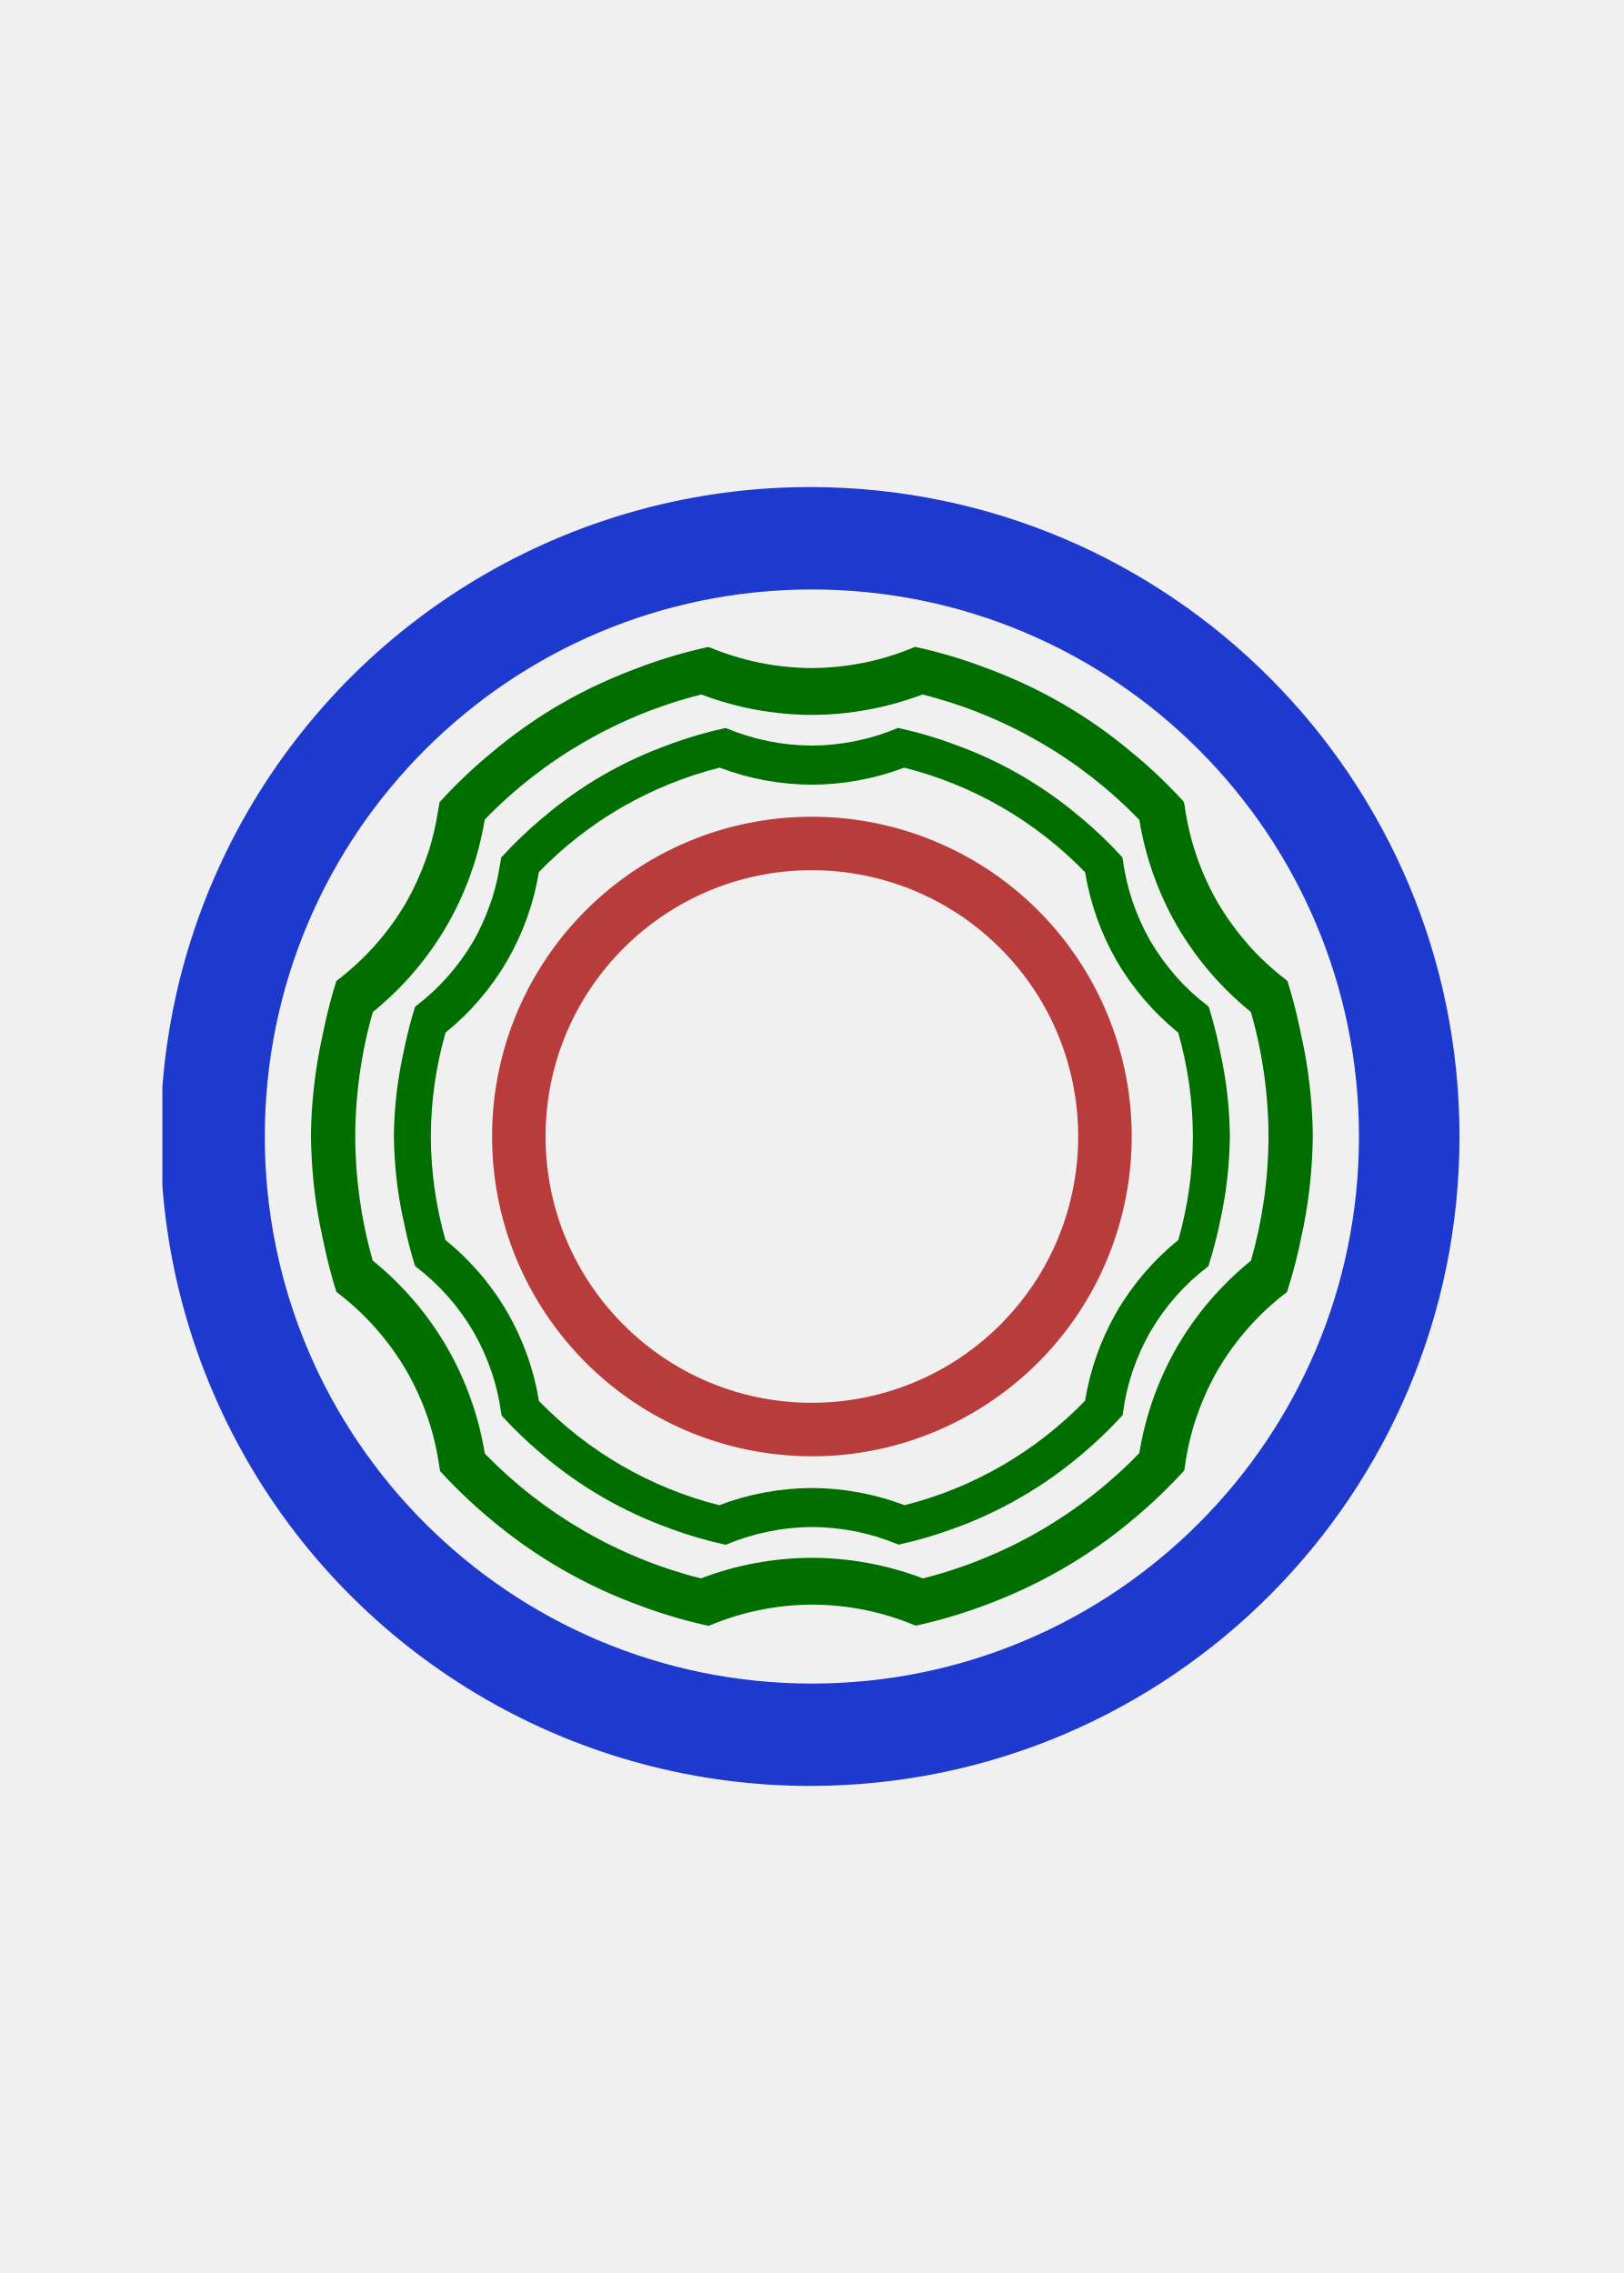
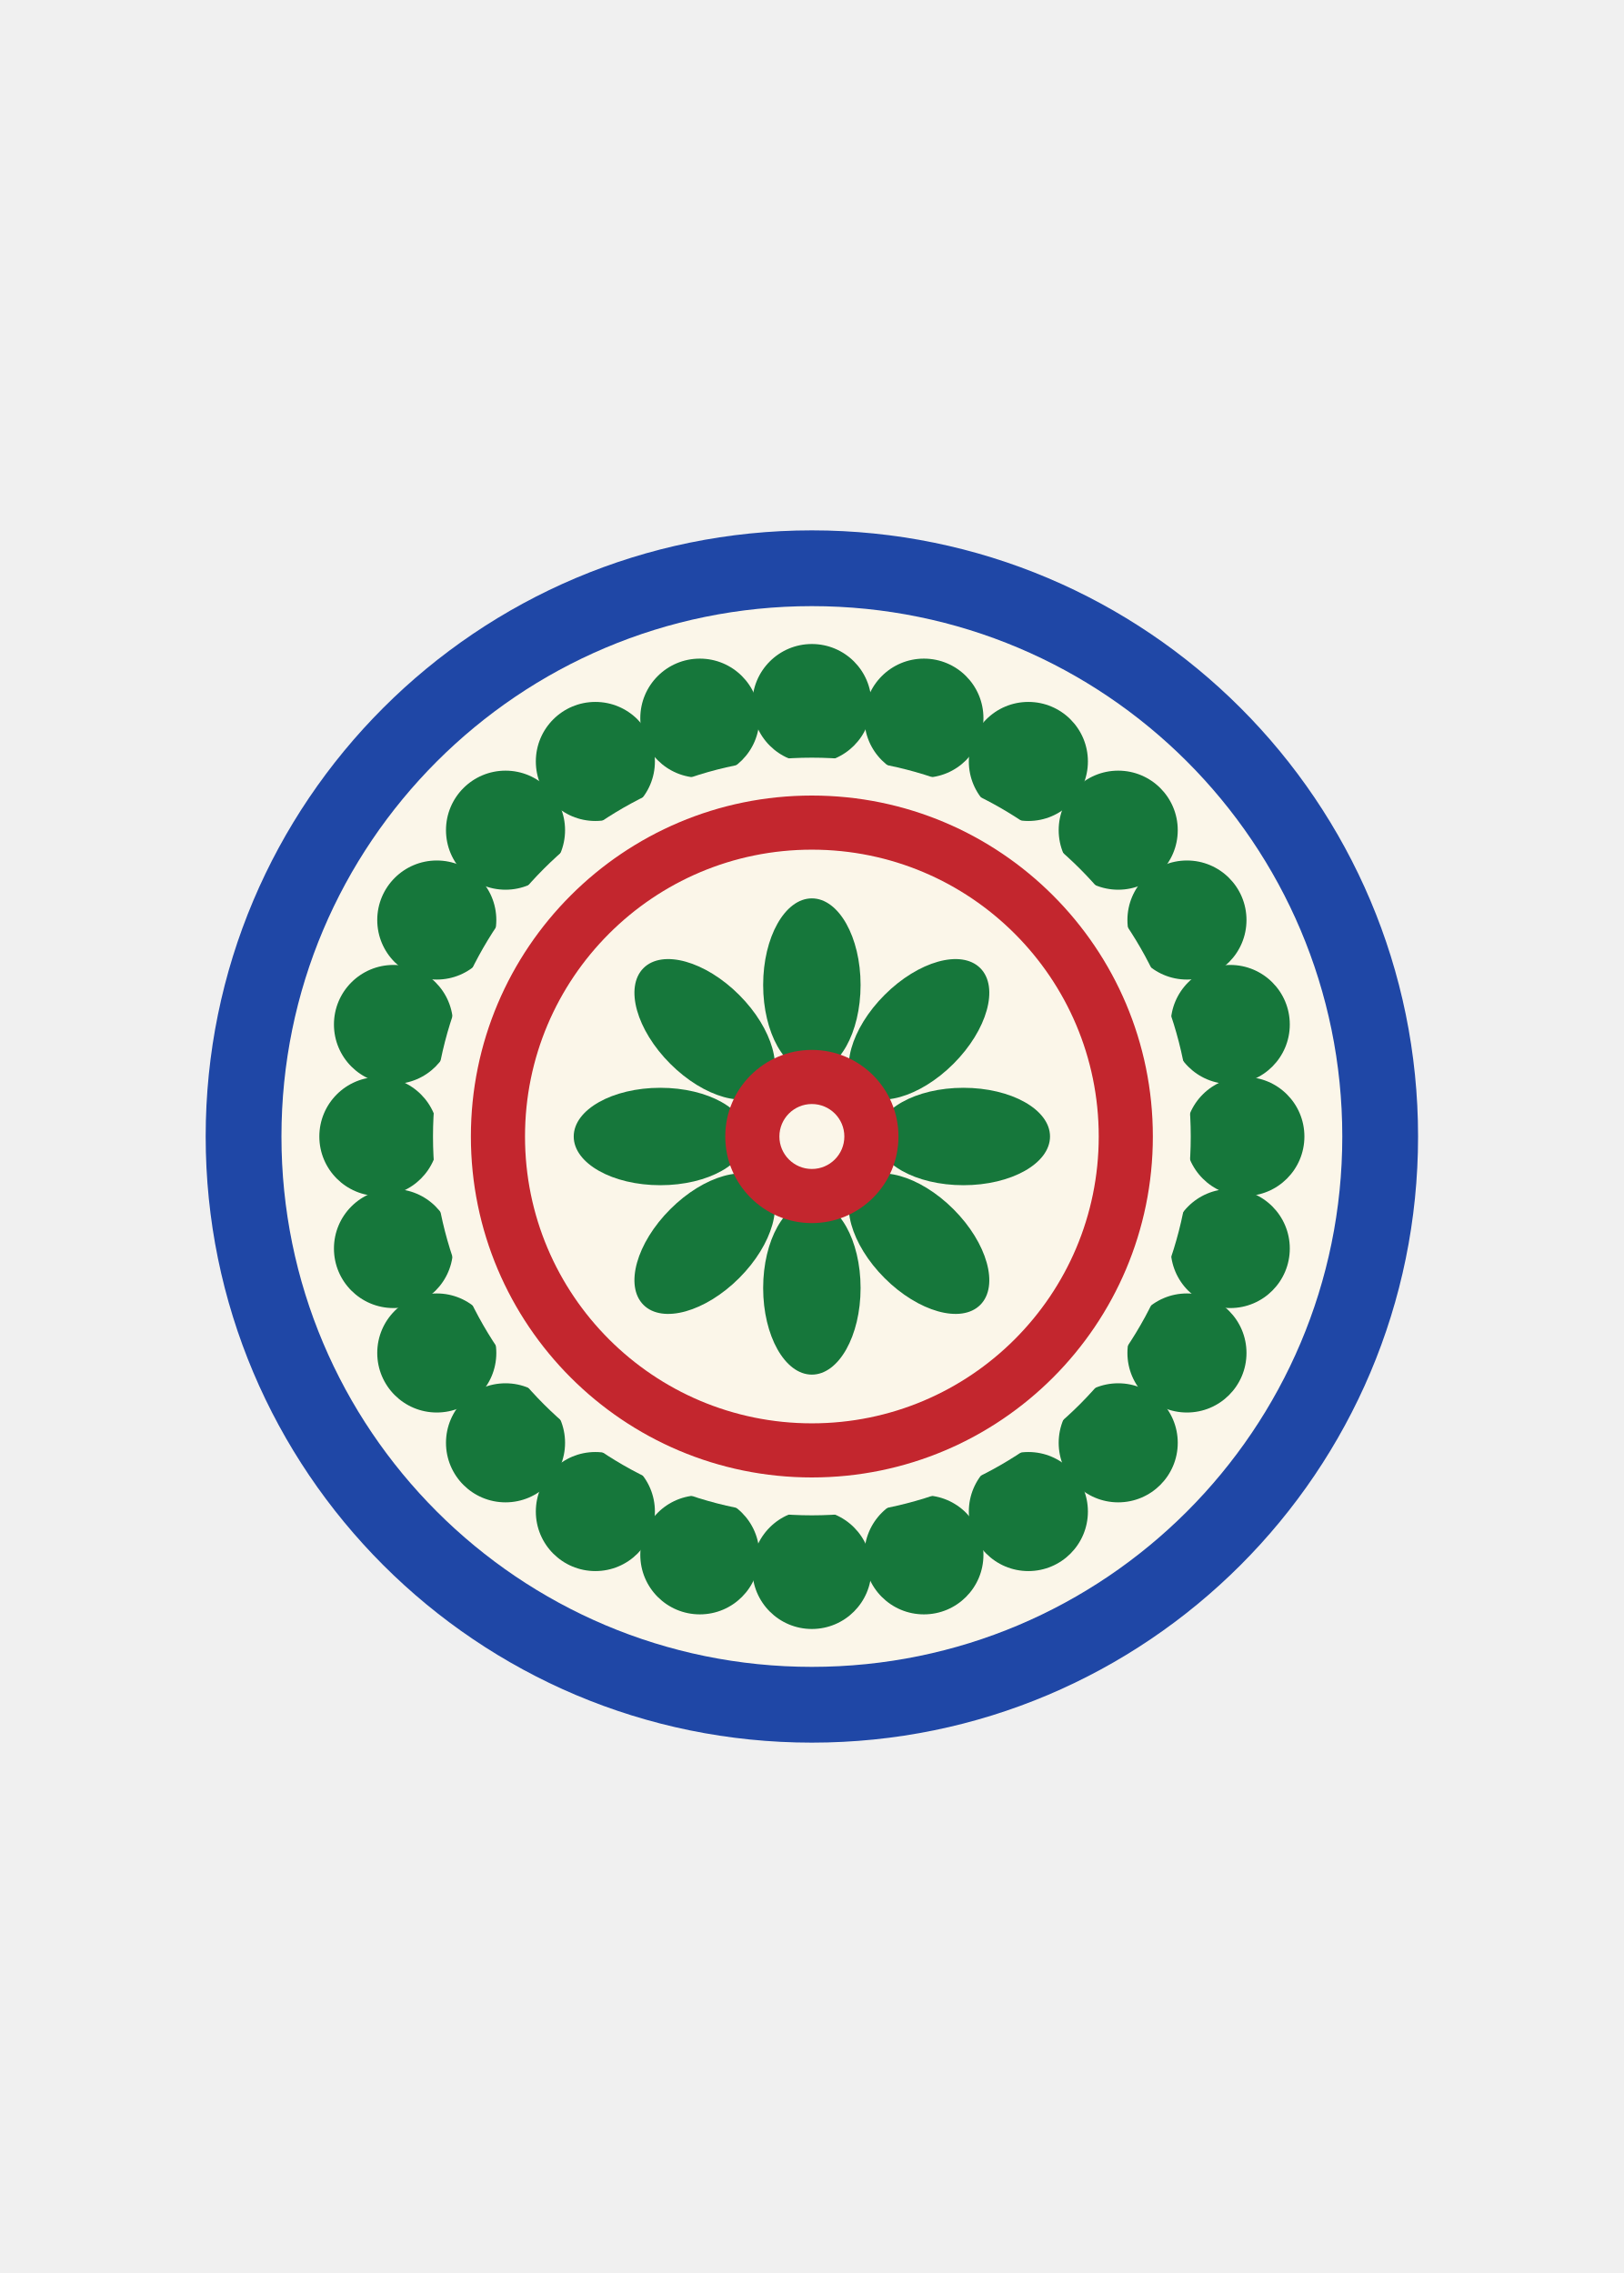
- <svg xmlns="http://www.w3.org/2000/svg" width="100%" height="100%" viewBox="0 0 300 420" fill="none">
-   <defs>
-     <clipPath id="clip-17">
-       <path fill="#fff" transform="translate(30 90)" d="M0 0h240v240H0z" />
-     </clipPath>
-   </defs>
-   <g clip-path="url(#clip-17)">
-     <path d="M150 90a120 120 0 1 0 0 239.999A120 120 0 0 0 150 90zm0 18.921a101.081 101.081 0 1 1 0 202.163A101.084 101.084 0 0 1 48.925 210 101.084 101.084 0 0 1 150 108.921z" fill="#1E39CD" />
-     <path d="m169.091 119.529-.333.12a49.296 49.296 0 0 1-9.093 2.8l-.247.043a49.67 49.67 0 0 1-9.23.948l-.184.013-.247-.013a49.475 49.475 0 0 1-18.622-3.812c-.316-.107-.256-.077-.342-.069a92.558 92.558 0 0 0-11.927 3.471c-.086.047-.163.068-.227.107-10.51 3.778-19.749 9.059-28.244 16.308-.299.247.2-.171-.12.085a92.559 92.559 0 0 0-9.059 8.692c-.093.61-.2 1.217-.316 1.823a49.34 49.34 0 0 1-1.707 7.266c-.15.457-.312.909-.478 1.366a49.42 49.42 0 0 1-3.655 8.051l-.017.026a49.462 49.462 0 0 1-12.692 14.349c-.128.068-.18.17-.252.298a92.552 92.552 0 0 0-2.181 8.359 96.974 96.974 0 0 0-.457 2.165 87.498 87.498 0 0 0-.32 1.541l-.021.107A90.852 90.852 0 0 0 57.446 210c.085 5.55.602 10.984 1.678 16.427l.013.056c.09.448.183.897.281 1.34.167.841.342 1.682.53 2.519a91.376 91.376 0 0 0 2.185 8.325l.201.171v.017a49.454 49.454 0 0 1 12.74 14.391 49.479 49.479 0 0 1 3.995 8.837 49.644 49.644 0 0 1 2.117 9.029c.043.235.086.47.12.705a92.519 92.519 0 0 0 8.97 8.597c0-.068-.013.065-.01-.008a90.941 90.941 0 0 0 28.467 16.449c-.307-.111.244.094.128.064a92.71 92.71 0 0 0 12.056 3.5l.158-.055a49.231 49.231 0 0 1 9.273-2.869h.008a49.424 49.424 0 0 1 9.648-.999c3.232 0 6.459.325 9.636.961.042 0 .081.012.123.017a49.716 49.716 0 0 1 9.145 2.8c.102.043.201.077.303.111a92.655 92.655 0 0 0 11.932-3.466l-.026.008c10.49-3.786 20.142-9.276 28.62-16.521 0 .077-.004-.073-.004.004a92.41 92.41 0 0 0 9.055-8.687l.111-.641a49.467 49.467 0 0 1 2.083-9.016l.111-.29a49.177 49.177 0 0 1 3.731-8.325l.107-.218.12-.183a49.46 49.46 0 0 1 12.623-14.234c.116-.098.094-.085.129-.123a96.288 96.288 0 0 0 2.774-10.835c.103-.457.197-.918.291-1.384l.017-.111c1.076-5.438 1.579-10.822 1.669-16.367a91.207 91.207 0 0 0-1.665-16.466l-.021-.068a98.675 98.675 0 0 0-.363-1.717 90.606 90.606 0 0 0-.393-1.878 92.446 92.446 0 0 0-2.241-8.589 68.407 68.407 0 0 1-.393-.333 49.475 49.475 0 0 1-6.813-6.327 46.236 46.236 0 0 1-.291-.363 49.497 49.497 0 0 1-5.251-7.249l-.192-.299-.171-.324a49.462 49.462 0 0 1-5.921-17.726 22.81 22.81 0 0 1-.141-.529 92.548 92.548 0 0 0-8.969-8.598l-.124-.085c-8.495-7.254-17.853-12.594-28.368-16.372l-.098-.047a92.632 92.632 0 0 0-12.052-3.501l.004.004zm-39.514 8.795a58.033 58.033 0 0 0 20.427 3.774 58.135 58.135 0 0 0 20.424-3.774 84.365 84.365 0 0 1 40.078 23.177 58.101 58.101 0 0 0 6.937 19.535 58.106 58.106 0 0 0 13.67 15.954 84.245 84.245 0 0 1 3.253 23.01 84.308 84.308 0 0 1-3.236 22.938 58.097 58.097 0 0 0-13.687 15.975 58.128 58.128 0 0 0-6.946 19.595 84.364 84.364 0 0 1-39.975 23.147A58.095 58.095 0 0 0 150 287.847a58.1 58.1 0 0 0-20.513 3.808 84.363 84.363 0 0 1-39.916-23.079 58.094 58.094 0 0 0-7.01-19.667 58.093 58.093 0 0 0-13.69-15.975A84.368 84.368 0 0 1 65.633 210a84.36 84.36 0 0 1 3.253-23.002 58.097 58.097 0 0 0 13.674-15.966 58.108 58.108 0 0 0 7.001-19.595 84.357 84.357 0 0 1 40.015-23.113z" fill="#006F00" />
-     <path d="m165.928 134.501-.273.103a41.277 41.277 0 0 1-7.796 2.369 41.319 41.319 0 0 1-7.701.794l-.154.013-.209-.013a41.246 41.246 0 0 1-15.54-3.181c-.256-.085-.213-.064-.281-.055a77.178 77.178 0 0 0-9.956 2.894c-.068.043-.132.06-.188.086a74.396 74.396 0 0 0-23.565 13.61c-.252.209.166-.137-.103.076a77.386 77.386 0 0 0-7.556 7.249 40.896 40.896 0 0 1-.264 1.52 41.245 41.245 0 0 1-1.422 6.062c-.128.385-.265.76-.401 1.14a41.27 41.27 0 0 1-3.049 6.724l-.017.017a41.266 41.266 0 0 1-10.587 11.975c-.107.055-.154.141-.213.248a77.136 77.136 0 0 0-1.819 6.975c-.137.602-.26 1.204-.384 1.806l-.265 1.285-.017.09a75.8 75.8 0 0 0-1.396 13.708c.072 4.627.5 9.165 1.4 13.704l.009.051.235 1.118c.14.7.286 1.401.444 2.101.5 2.343 1.11 4.662 1.823 6.945l.166.141v.013a41.273 41.273 0 0 1 10.63 12.013 41.135 41.135 0 0 1 3.287 7.258l.047.115a41.497 41.497 0 0 1 1.768 7.535l.102.585a77.116 77.116 0 0 0 7.484 7.172c0-.055-.013.056-.009-.004a75.894 75.894 0 0 0 23.753 13.725c-.256-.094.201.077.111.055a77.184 77.184 0 0 0 10.054 2.92l.128-.051a41.26 41.26 0 0 1 7.74-2.39h.009a41.163 41.163 0 0 1 8.051-.837c2.698.004 5.392.273 8.039.802l.102.013a41.48 41.48 0 0 1 7.633 2.34l.252.094a77.637 77.637 0 0 0 9.956-2.895l-.021.009a76.63 76.63 0 0 0 23.881-13.785c0-.06 0 .064 0 0a77.174 77.174 0 0 0 7.556-7.245l.09-.538a41.227 41.227 0 0 1 1.737-7.522l.094-.243a41.254 41.254 0 0 1 3.112-6.946c.035-.06.06-.12.09-.184l.103-.149a41.255 41.255 0 0 1 10.531-11.877l.107-.102a80.258 80.258 0 0 0 2.314-9.042l.243-1.153.013-.094c.897-4.542 1.324-9.029 1.392-13.661a76.16 76.16 0 0 0-1.392-13.738l-.013-.055a71.668 71.668 0 0 0-.299-1.435 57.993 57.993 0 0 0-.333-1.566 77.31 77.31 0 0 0-1.869-7.168c-.111-.092-.22-.185-.329-.278a41.27 41.27 0 0 1-5.687-5.281l-.239-.298a41.312 41.312 0 0 1-4.38-6.05l-.162-.247-.141-.274a41.27 41.27 0 0 1-4.943-14.788 13.184 13.184 0 0 1-.12-.444 77.287 77.287 0 0 0-7.484-7.172l-.102-.072a74.95 74.95 0 0 0-23.668-13.661l-.085-.043a77.238 77.238 0 0 0-10.054-2.916zm-32.97 7.343a48.468 48.468 0 0 0 17.046 3.146 48.478 48.478 0 0 0 17.042-3.146 70.397 70.397 0 0 1 33.44 19.339 48.57 48.57 0 0 0 5.793 16.299 48.503 48.503 0 0 0 11.403 13.316 70.393 70.393 0 0 1 2.715 19.198 70.26 70.26 0 0 1-2.702 19.142 48.503 48.503 0 0 0-11.416 13.328 48.493 48.493 0 0 0-5.801 16.351 70.393 70.393 0 0 1-33.355 19.313 48.485 48.485 0 0 0-17.119-3.176 48.464 48.464 0 0 0-17.119 3.176 70.404 70.404 0 0 1-33.307-19.257 48.477 48.477 0 0 0-5.849-16.411 48.486 48.486 0 0 0-11.424-13.328 70.392 70.392 0 0 1-2.702-19.138 70.395 70.395 0 0 1 2.715-19.194 48.476 48.476 0 0 0 11.411-13.32 48.472 48.472 0 0 0 5.836-16.35 70.4 70.4 0 0 1 33.393-19.288z" fill="#006F00" />
-     <path d="M150 150.916A59.09 59.09 0 0 0 90.916 210a59.086 59.086 0 1 0 81.7-54.589 59.097 59.097 0 0 0-22.612-4.5l-.004.005zm0 9.878a49.21 49.21 0 0 1 34.794 14.412 49.21 49.21 0 0 1 0 69.588A49.21 49.21 0 0 1 150 259.206 49.21 49.21 0 0 1 100.799 210 49.206 49.206 0 0 1 150 160.794z" fill="#B93C3C" />
-   </g>
+ <svg xmlns="http://www.w3.org/2000/svg" viewBox="0 0 300 420">
+   <circle cx="150" cy="210" r="112" fill="#1f47a6" />
+   <circle cx="150" cy="210" r="98" fill="#fbf6e9" />
+   <circle cx="230" cy="210" r="11" fill="#16773b" />
+   <circle cx="227.3" cy="230.7" r="11" fill="#16773b" />
+   <circle cx="219.3" cy="250" r="11" fill="#16773b" />
+   <circle cx="206.6" cy="266.6" r="11" fill="#16773b" />
+   <circle cx="190" cy="279.3" r="11" fill="#16773b" />
+   <circle cx="170.7" cy="287.3" r="11" fill="#16773b" />
+   <circle cx="150" cy="290" r="11" fill="#16773b" />
+   <circle cx="129.3" cy="287.3" r="11" fill="#16773b" />
+   <circle cx="110" cy="279.3" r="11" fill="#16773b" />
+   <circle cx="93.4" cy="266.6" r="11" fill="#16773b" />
+   <circle cx="80.7" cy="250" r="11" fill="#16773b" />
+   <circle cx="72.7" cy="230.7" r="11" fill="#16773b" />
+   <circle cx="70" cy="210" r="11" fill="#16773b" />
+   <circle cx="72.7" cy="189.3" r="11" fill="#16773b" />
+   <circle cx="80.7" cy="170" r="11" fill="#16773b" />
+   <circle cx="93.4" cy="153.4" r="11" fill="#16773b" />
+   <circle cx="110" cy="140.7" r="11" fill="#16773b" />
+   <circle cx="129.3" cy="132.7" r="11" fill="#16773b" />
+   <circle cx="150" cy="130" r="11" fill="#16773b" />
+   <circle cx="170.7" cy="132.7" r="11" fill="#16773b" />
+   <circle cx="190" cy="140.7" r="11" fill="#16773b" />
+   <circle cx="206.6" cy="153.4" r="11" fill="#16773b" />
+   <circle cx="219.3" cy="170" r="11" fill="#16773b" />
+   <circle cx="227.3" cy="189.3" r="11" fill="#16773b" />
+   <circle cx="150" cy="210" r="70" fill="#fbf6e9" />
+   <circle cx="150" cy="210" r="58" fill="none" stroke="#c3262e" stroke-width="10" />
+   <ellipse cx="178" cy="210" rx="16" ry="9" fill="#16773b" transform="rotate(0 178 210)" />
+   <ellipse cx="169.8" cy="229.8" rx="16" ry="9" fill="#16773b" transform="rotate(45 169.8 229.8)" />
+   <ellipse cx="150" cy="238" rx="16" ry="9" fill="#16773b" transform="rotate(90 150 238)" />
+   <ellipse cx="130.2" cy="229.8" rx="16" ry="9" fill="#16773b" transform="rotate(135 130.2 229.8)" />
+   <ellipse cx="122" cy="210" rx="16" ry="9" fill="#16773b" transform="rotate(180 122 210)" />
+   <ellipse cx="130.2" cy="190.2" rx="16" ry="9" fill="#16773b" transform="rotate(225 130.2 190.2)" />
+   <ellipse cx="150" cy="182" rx="16" ry="9" fill="#16773b" transform="rotate(270 150 182)" />
+   <ellipse cx="169.8" cy="190.2" rx="16" ry="9" fill="#16773b" transform="rotate(315 169.8 190.2)" />
+   <circle cx="150" cy="210" r="16" fill="#c3262e" />
+   <circle cx="150" cy="210" r="6" fill="#fbf6e9" />
</svg>
